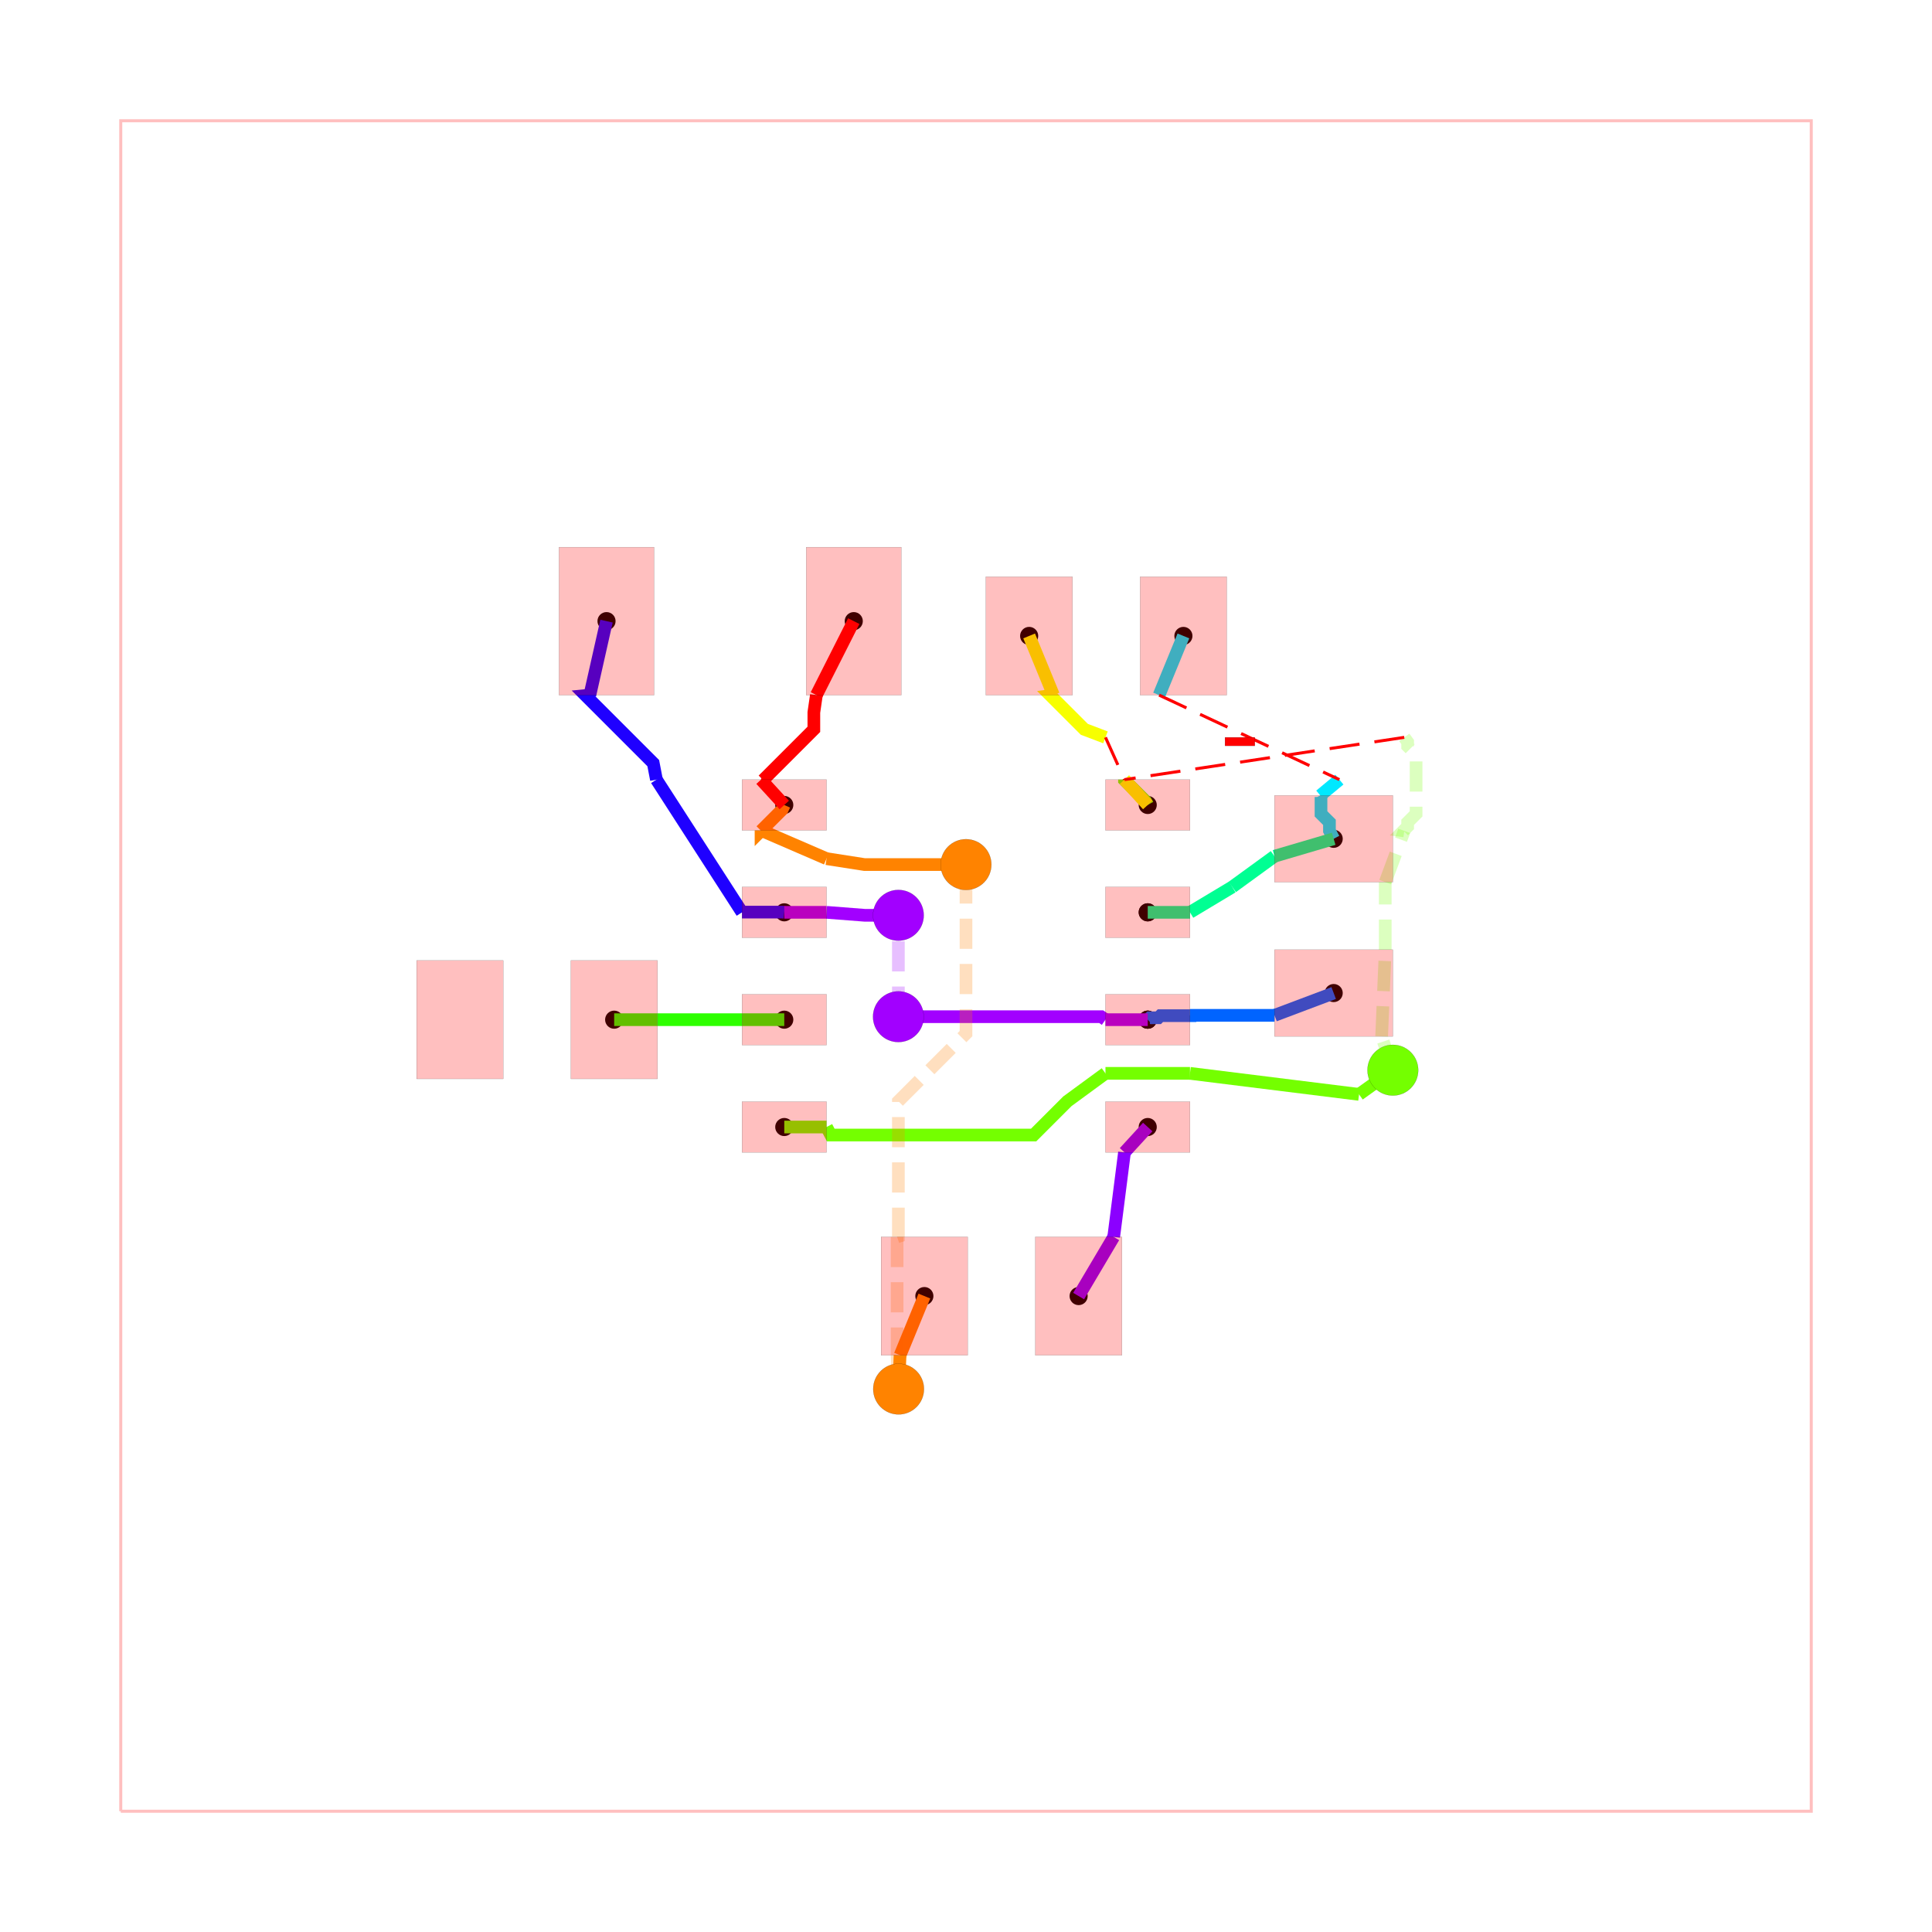
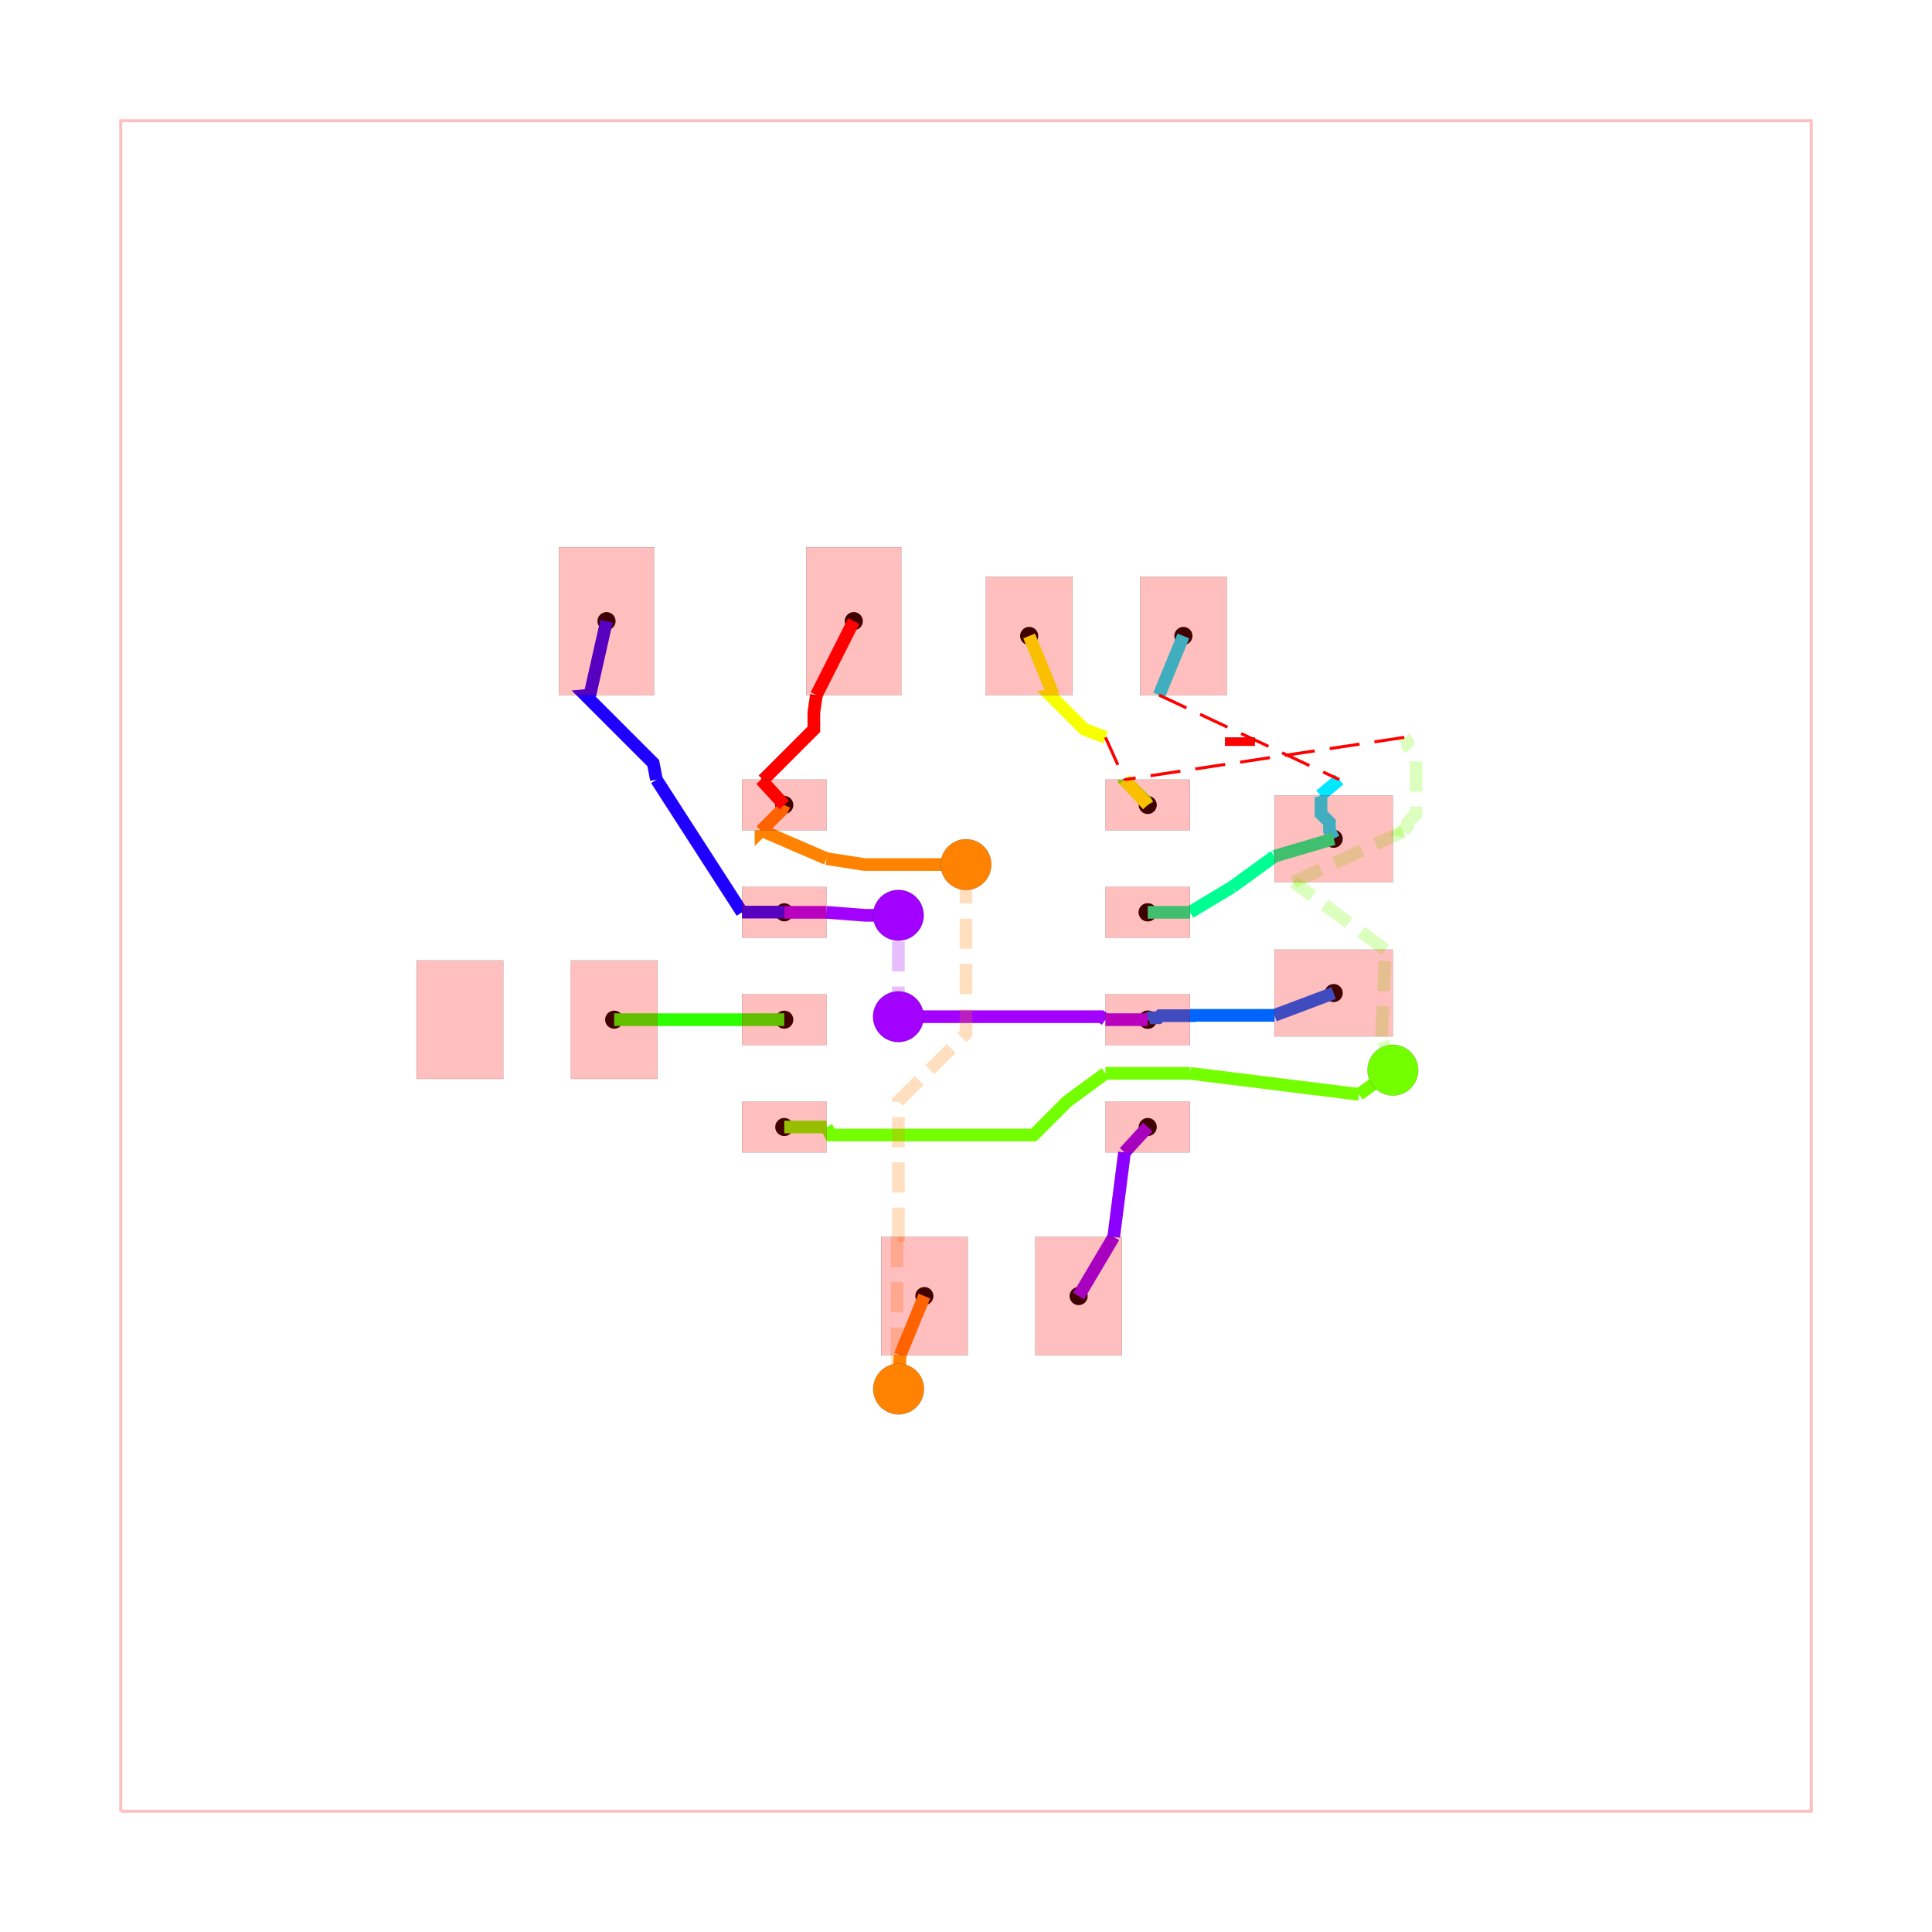
<svg xmlns="http://www.w3.org/2000/svg" width="640" height="640" viewBox="0 0 640 640">
  <rect width="100%" height="100%" fill="white" />
  <g>
    <circle data-type="point" data-label="source_trace_3 pcb_port_4" data-x="2.15" data-y="-1.905" cx="380.2" cy="373.34" r="3" fill="black" />
  </g>
  <g>
    <circle data-type="point" data-label="source_trace_3 pcb_port_14" data-x="1.332455957700033" data-y="-3.9050000000000002" cx="357.309" cy="429.34" r="3" fill="black" />
  </g>
  <g>
    <circle data-type="point" data-label="source_trace_5 pcb_port_5" data-x="2.15" data-y="-0.635" cx="380.2" cy="337.78" r="3" fill="black" />
  </g>
  <g>
    <circle data-type="point" data-label="source_trace_5 pcb_port_1" data-x="-2.15" data-y="0.635" cx="259.8" cy="302.22" r="3" fill="black" />
  </g>
  <g>
    <circle data-type="point" data-label="source_trace_7 pcb_port_9" data-x="2.5720976920476617" data-y="3.9050000000000002" cx="392.019" cy="210.66" r="3" fill="black" />
  </g>
  <g>
    <circle data-type="point" data-label="source_trace_7 pcb_port_6" data-x="2.15" data-y="0.635" cx="380.2" cy="302.22" r="3" fill="black" />
  </g>
  <g>
    <circle data-type="point" data-label="source_trace_8 pcb_port_6" data-x="2.15" data-y="0.635" cx="380.2" cy="302.22" r="3" fill="black" />
  </g>
  <g>
    <circle data-type="point" data-label="source_trace_8 pcb_port_10" data-x="4.35" data-y="1.5050000000000003" cx="441.8" cy="277.86" r="3" fill="black" />
  </g>
  <g>
    <circle data-type="point" data-label="source_trace_9 pcb_port_11" data-x="4.35" data-y="-0.31999999999999973" cx="441.8" cy="328.96" r="3" fill="black" />
  </g>
  <g>
    <circle data-type="point" data-label="source_trace_9 pcb_port_5" data-x="2.15" data-y="-0.635" cx="380.2" cy="337.78" r="3" fill="black" />
  </g>
  <g>
    <circle data-type="point" data-label="source_trace_10 pcb_port_5" data-x="2.15" data-y="-0.635" cx="380.2" cy="337.78" r="3" fill="black" />
  </g>
  <g>
    <circle data-type="point" data-label="source_trace_10 pcb_port_12" data-x="-4.252902307952339" data-y="4.08" cx="200.919" cy="205.76" r="3" fill="black" />
  </g>
  <g>
    <circle data-type="point" data-label="source_trace_12 pcb_port_2" data-x="-2.15" data-y="-0.635" cx="259.8" cy="337.78" r="3" fill="black" />
  </g>
  <g>
    <circle data-type="point" data-label="source_trace_12 pcb_port_16" data-x="-4.1625000000000005" data-y="-0.6350000000000003" cx="203.45" cy="337.78" r="3" fill="black" />
  </g>
  <g>
    <circle data-type="point" data-label="source_net_0 pcb_port_3" data-x="-2.15" data-y="-1.905" cx="259.8" cy="373.34" r="3" fill="black" />
  </g>
  <g>
    <circle data-type="point" data-label="source_net_0 pcb_port_8" data-x="0.7470976920476616" data-y="3.9050000000000002" cx="340.919" cy="210.66" r="3" fill="black" />
  </g>
  <g>
    <circle data-type="point" data-label="source_net_0 pcb_port_7" data-x="2.15" data-y="1.905" cx="380.2" cy="266.66" r="3" fill="black" />
  </g>
  <g>
    <circle data-type="point" data-label="source_net_1 pcb_port_0" data-x="-2.15" data-y="1.905" cx="259.8" cy="266.66" r="3" fill="black" />
  </g>
  <g>
    <circle data-type="point" data-label="source_net_1 pcb_port_13" data-x="-1.327902307952339" data-y="4.08" cx="282.819" cy="205.76" r="3" fill="black" />
  </g>
  <g>
    <circle data-type="point" data-label="source_net_1 pcb_port_15" data-x="-0.49254404229996707" data-y="-3.9050000000000002" cx="306.209" cy="429.34" r="3" fill="black" />
  </g>
  <g>
    <polyline data-points="-10,-10 10,-10 10,10 -10,10 -10,-10" data-type="line" data-label="" points="40,600 600,600 600,40 40,40 40,600" fill="none" stroke="rgba(255,0,0,0.25)" stroke-width="1px" />
  </g>
  <g>
    <polyline data-points="4.4174999999999995,2.205 4.191666666666666,2.0175" data-type="line" data-label="source_trace_7__source_trace_8_mst1" points="443.69,258.26 437.367,263.51" fill="none" stroke="hsl(185.455, 100%, 50%)" stroke-width="4.2" />
  </g>
  <g>
    <polyline data-points="-3.6500000000000004,-0.635 -4.1625000000000005,-0.6350000000000003" data-type="line" data-label="source_trace_12" points="217.8,337.78 203.45,337.78" fill="none" stroke="hsl(109.091, 100%, 50%)" stroke-width="4.2" />
  </g>
  <g>
    <polyline data-points="-0.7800440422999669,-4.605 -0.49254404229996707,-3.9050000000000002" data-type="line" data-label="source_net_1_mst1" points="298.159,448.94 306.209,429.34" fill="none" stroke="hsl(30.909, 100%, 50%)" stroke-width="4.2" />
  </g>
  <g>
    <polyline data-points="1.747477978850016,-3.205 1.332455957700033,-3.9050000000000002" data-type="line" data-label="source_trace_3" points="368.929,409.74 357.309,429.34" fill="none" stroke="hsl(272.727, 100%, 50%)" stroke-width="4.2" />
  </g>
  <g>
    <polyline data-points="-1.7702011539761697,3.205 -1.327902307952339,4.08" data-type="line" data-label="source_net_1_mst0" points="270.434,230.26 282.819,205.76" fill="none" stroke="hsl(0, 100%, 50%)" stroke-width="4.2" />
  </g>
  <g>
    <polyline data-points="-4.450000000000001,3.205 -4.252902307952339,4.08" data-type="line" data-label="source_trace_5__source_trace_9__source_trace_10_mst1" points="195.4,230.26 200.919,205.76" fill="none" stroke="hsl(247.273, 100%, 50%)" stroke-width="4.2" />
  </g>
  <g>
    <polyline data-points="3.6499999999999995,-0.5837499999999998 4.35,-0.31999999999999973" data-type="line" data-label="source_trace_5__source_trace_9__source_trace_10_mst0" points="422.2,336.345 441.8,328.96" fill="none" stroke="hsl(216.364, 100%, 50%)" stroke-width="4.2" />
  </g>
  <g>
    <polyline data-points="4.191666666666666,2.0175 4.2,2 4.2,1.9 4.2,1.7999999999999998 4.3,1.6999999999999997 4.3,1.5999999999999996 4.35,1.5050000000000003" data-type="line" data-label="source_trace_7__source_trace_8_mst1" points="437.367,263.51 437.6,264 437.6,266.8 437.6,269.6 440.4,272.4 440.4,275.2 441.8,277.86" fill="none" stroke="hsl(185.455, 100%, 50%)" stroke-width="4.2" />
  </g>
  <g>
    <polyline data-points="3.6499999999999995,1.2987500000000003 4.35,1.5050000000000003" data-type="line" data-label="source_trace_7__source_trace_8_mst0" points="422.2,283.635 441.8,277.86" fill="none" stroke="hsl(154.545, 100%, 50%)" stroke-width="4.2" />
  </g>
  <g>
    <polyline data-points="2.284597692047662,3.205 2.5720976920476617,3.9050000000000002" data-type="line" data-label="source_trace_7__source_trace_8_mst1" points="383.969,230.26 392.019,210.66" fill="none" stroke="hsl(185.455, 100%, 50%)" stroke-width="4.2" />
  </g>
  <g>
    <polyline data-points="1.0345976920476616,3.205 0.7470976920476616,3.9050000000000002" data-type="line" data-label="source_net_0_mst0" points="348.969,230.26 340.919,210.66" fill="none" stroke="hsl(61.818, 100%, 50%)" stroke-width="4.2" />
  </g>
  <g>
    <polyline data-points="1.875,2.205 1.875,2.2 1.925,2.1500000000000004 1.975,2.1000000000000005 2.025,2.0500000000000007 2.0749999999999997,2.000000000000001 2.1249999999999996,1.9500000000000008 2.15,1.905" data-type="line" data-label="source_net_0_mst1" points="372.5,258.26 372.5,258.4 373.9,259.8 375.3,261.2 376.7,262.6 378.1,264 379.5,265.4 380.2,266.66" fill="none" stroke="hsl(92.727, 100%, 50%)" stroke-width="4.2" />
  </g>
  <g>
    <polyline data-points="1.875,2.205 2.15,1.905" data-type="line" data-label="source_net_0_mst0" points="372.5,258.26 380.2,266.66" fill="none" stroke="hsl(61.818, 100%, 50%)" stroke-width="4.2" />
  </g>
  <g>
    <polyline data-points="2.6499999999999995,0.635 2.15,0.635" data-type="line" data-label="source_trace_7__source_trace_8_mst0" points="394.2,302.22 380.2,302.22" fill="none" stroke="hsl(154.545, 100%, 50%)" stroke-width="4.2" />
  </g>
  <g>
    <polyline data-points="2.6499999999999995,-0.5837499999999998 2.6500000000000004,-0.5875 2.6250000000000004,-0.5875 2.6000000000000005,-0.5875 2.5750000000000006,-0.5875 2.5500000000000007,-0.5875 2.525000000000001,-0.5875 2.500000000000001,-0.5875 2.475000000000001,-0.5875 2.450000000000001,-0.5875 2.425000000000001,-0.5875 2.4000000000000012,-0.5875 2.3750000000000013,-0.5875 2.3500000000000014,-0.5875 2.3250000000000015,-0.5875 2.3000000000000016,-0.5875 2.2750000000000017,-0.6125 2.2500000000000018,-0.6125 2.225000000000002,-0.6125 2.200000000000002,-0.6125 2.175000000000002,-0.6125 2.15,-0.635" data-type="line" data-label="source_trace_5__source_trace_9__source_trace_10_mst0" points="394.2,336.345 394.2,336.45 393.5,336.45 392.8,336.45 392.1,336.45 391.4,336.45 390.7,336.45 390,336.45 389.3,336.45 388.6,336.45 387.9,336.45 387.2,336.45 386.5,336.45 385.8,336.45 385.1,336.45 384.4,336.45 383.7,337.15 383,337.15 382.3,337.15 381.6,337.15 380.9,337.15 380.2,337.78" fill="none" stroke="hsl(216.364, 100%, 50%)" stroke-width="4.2" />
  </g>
  <g>
    <polyline data-points="1.65,-0.635 2.15,-0.635" data-type="line" data-label="source_trace_5__source_trace_9__source_trace_10_mst2" points="366.2,337.78 380.2,337.78" fill="none" stroke="hsl(278.182, 100%, 50%)" stroke-width="4.2" />
  </g>
  <g>
    <polyline data-points="1.875,-2.205 2.15,-1.905" data-type="line" data-label="source_trace_3" points="372.5,381.74 380.2,373.34" fill="none" stroke="hsl(272.727, 100%, 50%)" stroke-width="4.2" />
  </g>
  <g>
    <polyline data-points="-1.65,-1.905 -2.15,-1.905" data-type="line" data-label="source_net_0_mst1" points="273.8,373.34 259.8,373.34" fill="none" stroke="hsl(92.727, 100%, 50%)" stroke-width="4.2" />
  </g>
  <g>
    <polyline data-points="-2.65,-0.635 -2.15,-0.635" data-type="line" data-label="source_trace_12" points="245.8,337.78 259.8,337.78" fill="none" stroke="hsl(109.091, 100%, 50%)" stroke-width="4.2" />
  </g>
  <g>
    <polyline data-points="-2.6500000000000004,0.635 -2.6500000000000004,0.6375000000000001 -2.6250000000000004,0.6375000000000001 -2.6000000000000005,0.6375000000000001 -2.5750000000000006,0.6375000000000001 -2.5500000000000007,0.6375000000000001 -2.525000000000001,0.6375000000000001 -2.500000000000001,0.6375000000000001 -2.475000000000001,0.6375000000000001 -2.450000000000001,0.6375000000000001 -2.425000000000001,0.6375000000000001 -2.4000000000000012,0.6375000000000001 -2.3750000000000013,0.6375000000000001 -2.3500000000000014,0.6375000000000001 -2.3250000000000015,0.6375000000000001 -2.3000000000000016,0.6375000000000001 -2.2750000000000017,0.6375000000000001 -2.2500000000000018,0.6375000000000001 -2.225000000000002,0.6375000000000001 -2.200000000000002,0.6375000000000001 -2.175000000000002,0.6375000000000001 -2.15,0.635" data-type="line" data-label="source_trace_5__source_trace_9__source_trace_10_mst1" points="245.8,302.22 245.8,302.15 246.5,302.15 247.2,302.15 247.9,302.15 248.6,302.15 249.3,302.15 250,302.15 250.7,302.15 251.4,302.15 252.1,302.15 252.8,302.15 253.5,302.15 254.2,302.15 254.9,302.15 255.6,302.15 256.3,302.15 257,302.15 257.7,302.15 258.4,302.15 259.1,302.15 259.8,302.22" fill="none" stroke="hsl(247.273, 100%, 50%)" stroke-width="4.2" />
  </g>
  <g>
    <polyline data-points="-1.65,0.635 -2.15,0.635" data-type="line" data-label="source_trace_5__source_trace_9__source_trace_10_mst2" points="273.8,302.22 259.8,302.22" fill="none" stroke="hsl(278.182, 100%, 50%)" stroke-width="4.2" />
  </g>
  <g>
    <polyline data-points="-2.425,1.605 -2.4250000000000003,1.6 -2.3750000000000004,1.6500000000000001 -2.3250000000000006,1.7000000000000002 -2.275000000000001,1.7500000000000002 -2.225000000000001,1.8000000000000003 -2.175000000000001,1.8500000000000003 -2.15,1.905" data-type="line" data-label="source_net_1_mst1" points="252.1,275.06 252.1,275.2 253.5,273.8 254.9,272.4 256.3,271 257.7,269.6 259.1,268.2 259.8,266.66" fill="none" stroke="hsl(30.909, 100%, 50%)" stroke-width="4.2" />
  </g>
  <g>
    <polyline data-points="-2.425,2.205 -2.15,1.905" data-type="line" data-label="source_net_1_mst0" points="252.1,258.26 259.8,266.66" fill="none" stroke="hsl(0, 100%, 50%)" stroke-width="4.2" />
  </g>
  <g>
    <polyline data-points="4.9175,-0.8324999999999996 4.959999999999999,0.19250000000000017" data-type="line" data-label="source_net_0_mst1" points="457.69,343.31 458.88,314.61" fill="none" stroke="rgba(119,255,0,0.25)" stroke-width="4.2" stroke-dasharray="10, 5" />
  </g>
  <g>
-     <polyline data-points="4.959999999999999,0.9925000000000006 5.184999999999999,1.5987500000000003" data-type="line" data-label="source_net_0_mst1" points="458.88,292.21 465.18,275.235" fill="none" stroke="rgba(119,255,0,0.25)" stroke-width="4.2" stroke-dasharray="10, 5" />
+     <polyline data-points="3.8749999999999996,0.9925000000000006 5.184999999999999,1.5987500000000003" data-type="line" data-label="source_net_0_mst1" points="428.5,292.21 465.18,275.235" fill="none" stroke="rgba(119,255,0,0.25)" stroke-width="4.2" stroke-dasharray="10, 5" />
  </g>
  <g>
    <polyline data-points="-2.65,-0.635 -3.6500000000000004,-0.635" data-type="line" data-label="source_trace_12" points="245.8,337.78 217.8,337.78" fill="none" stroke="hsl(109.091, 100%, 50%)" stroke-width="4.2" />
  </g>
  <g>
    <polyline data-points="2.6499999999999995,-0.5837499999999998 3.6499999999999995,-0.5837499999999998" data-type="line" data-label="source_trace_5__source_trace_9__source_trace_10_mst0" points="394.2,336.345 422.2,336.345" fill="none" stroke="hsl(216.364, 100%, 50%)" stroke-width="4.2" />
  </g>
  <g>
    <polyline data-points="2.6499999999999995,0.635 3.1499999999999995,0.935" data-type="line" data-label="source_trace_7__source_trace_8_mst0" points="394.2,302.22 408.2,293.82" fill="none" stroke="hsl(154.545, 100%, 50%)" stroke-width="4.2" />
  </g>
  <g>
    <polyline data-points="-2.425,1.605 -1.65,1.27" data-type="line" data-label="source_net_1_mst1" points="252.1,275.06 273.8,284.44" fill="none" stroke="hsl(30.909, 100%, 50%)" stroke-width="4.2" />
  </g>
  <g>
    <polyline data-points="1.65,-1.27 2.6499999999999995,-1.27" data-type="line" data-label="source_net_0_mst1" points="366.2,355.56 394.2,355.56" fill="none" stroke="hsl(92.727, 100%, 50%)" stroke-width="4.2" />
  </g>
  <g>
    <polyline data-points="-0.8150220211499835,-3.205 -0.8150220211499837,-4.605" data-type="line" data-label="source_net_1_mst1" points="297.179,409.74 297.179,448.94" fill="none" stroke="rgba(255,128,0,0.25)" stroke-width="4.2" stroke-dasharray="10, 5" />
  </g>
  <g>
-     <polyline data-points="4.959999999999999,0.19250000000000017 4.959999999999999,0.9925000000000006" data-type="line" data-label="source_net_0_mst1" points="458.88,314.61 458.88,292.21" fill="none" stroke="rgba(119,255,0,0.25)" stroke-width="4.2" stroke-dasharray="10, 5" />
+     <polyline data-points="4.959999999999999,0.19250000000000017 3.8749999999999996,0.9925000000000006" data-type="line" data-label="source_net_0_mst1" points="458.88,314.61 428.5,292.21" fill="none" stroke="rgba(119,255,0,0.25)" stroke-width="4.2" stroke-dasharray="10, 5" />
  </g>
  <g>
    <polyline data-points="3.1499999999999995,0.935 3.6499999999999995,1.2987500000000003" data-type="line" data-label="source_trace_7__source_trace_8_mst0" points="408.2,293.82 422.2,283.635" fill="none" stroke="hsl(154.545, 100%, 50%)" stroke-width="4.2" />
  </g>
  <g>
    <polyline data-points="2.6499999999999995,-1.27 4.650000000000001,-1.5187499999999998" data-type="line" data-label="source_net_0_mst1" points="394.2,355.56 450.2,362.525" fill="none" stroke="hsl(92.727, 100%, 50%)" stroke-width="4.2" />
  </g>
  <g>
    <polyline data-points="-3.6625000000000005,2.205 -2.6500000000000004,0.635" data-type="line" data-label="source_trace_5__source_trace_9__source_trace_10_mst1" points="217.45,258.26 245.8,302.22" fill="none" stroke="hsl(247.273, 100%, 50%)" stroke-width="4.2" />
  </g>
  <g>
    <polyline data-points="5.184999999999999,1.5987500000000003 5.175000000000001,1.6 5.2250000000000005,1.6500000000000001 5.2250000000000005,1.7000000000000002 5.275,1.7500000000000002 5.325,1.8000000000000003 5.325,1.8500000000000003 5.325,1.9000000000000004 5.325,1.9500000000000004 5.325,2.0000000000000004 5.325,2.0500000000000003 5.325,2.1 5.325,2.15 5.325,2.1999999999999997 5.325,2.2499999999999996 5.325,2.2999999999999994 5.325,2.349999999999999 5.325,2.399999999999999 5.325,2.449999999999999 5.325,2.4999999999999987 5.275,2.5499999999999985 5.2250000000000005,2.5999999999999983 5.2250000000000005,2.649999999999998 5.184999999999999,2.705" data-type="line" data-label="source_net_0_mst1" points="465.18,275.235 464.9,275.2 466.3,273.8 466.3,272.4 467.7,271 469.1,269.6 469.1,268.2 469.1,266.8 469.1,265.4 469.1,264 469.1,262.6 469.1,261.2 469.1,259.8 469.1,258.4 469.1,257 469.1,255.6 469.1,254.2 469.1,252.8 469.1,251.4 469.1,250 467.7,248.6 466.3,247.2 466.3,245.8 465.18,244.26" fill="none" stroke="rgba(119,255,0,0.25)" stroke-width="4.2" stroke-dasharray="10, 5" />
  </g>
  <g>
    <polyline data-points="4.650000000000001,-1.5187499999999998 5.0500000000000025,-1.2324999999999995" data-type="line" data-label="source_net_0_mst1" points="450.2,362.525 461.4,354.51" fill="none" stroke="hsl(92.727, 100%, 50%)" stroke-width="4.2" />
  </g>
  <g>
    <polyline data-points="5.0500000000000025,-1.2324999999999995 4.9175,-0.8324999999999996" data-type="line" data-label="source_net_0_mst1" points="461.4,354.51 457.69,343.31" fill="none" stroke="rgba(119,255,0,0.25)" stroke-width="4.2" stroke-dasharray="10, 5" />
  </g>
  <g>
    <polyline data-points="-0.8150220211499837,-4.605 -0.7975330317249754,-5.005000000000001" data-type="line" data-label="source_net_1_mst1" points="297.179,448.94 297.669,460.14" fill="none" stroke="rgba(255,128,0,0.25)" stroke-width="4.2" stroke-dasharray="10, 5" />
  </g>
  <g>
    <polyline data-points="-0.7975330317249754,-5.005000000000001 -0.7800440422999669,-4.605" data-type="line" data-label="source_net_1_mst1" points="297.669,460.14 298.159,448.94" fill="none" stroke="hsl(30.909, 100%, 50%)" stroke-width="4.2" />
  </g>
  <g>
    <polyline data-points="1.875,-2.205 1.747477978850016,-3.205" data-type="line" data-label="source_trace_3" points="372.5,381.74 368.929,409.74" fill="none" stroke="hsl(272.727, 100%, 50%)" stroke-width="4.2" />
  </g>
  <g>
    <polyline data-points="-4.450000000000001,3.205 -4.5,3.2 -4.3,3 -4.1,2.8 -3.8999999999999995,2.5999999999999996 -3.6999999999999993,2.3999999999999995 -3.6625000000000005,2.205" data-type="line" data-label="source_trace_5__source_trace_9__source_trace_10_mst1" points="195.4,230.26 194,230.4 199.6,236 205.2,241.6 210.8,247.2 216.4,252.8 217.45,258.26" fill="none" stroke="hsl(247.273, 100%, 50%)" stroke-width="4.2" />
  </g>
  <g>
    <polyline data-points="-2.425,2.205 -2.4000000000000004,2.2 -2.2,2.4000000000000004 -2,2.6000000000000005 -1.8,2.8000000000000007 -1.8,3.000000000000001 -1.7702011539761697,3.205" data-type="line" data-label="source_net_1_mst0" points="252.1,258.26 252.8,258.4 258.4,252.8 264,247.2 269.6,241.6 269.6,236 270.434,230.26" fill="none" stroke="hsl(0, 100%, 50%)" stroke-width="4.2" />
  </g>
  <g>
    <polyline data-points="-1.65,-1.905 -1.6,-2 -1.2000000000000002,-2 -0.8000000000000002,-2 -0.40000000000000013,-2 -1.1102230246251565e-16,-2 0.3999999999999999,-2 0.7999999999999999,-2 1.2,-1.6 1.65,-1.27" data-type="line" data-label="source_net_0_mst1" points="273.8,373.34 275.2,376 286.4,376 297.6,376 308.8,376 320,376 331.2,376 342.4,376 353.6,364.8 366.2,355.56" fill="none" stroke="hsl(92.727, 100%, 50%)" stroke-width="4.2" />
  </g>
  <g>
    <polyline data-points="1.65,-0.635 1.6,-0.6000000000000001 1.2000000000000002,-0.6000000000000001 0.8000000000000002,-0.6000000000000001 0.40000000000000013,-0.6000000000000001 1.1102230246251565e-16,-0.6000000000000001 -0.3999999999999999,-0.6000000000000001 -0.7999999999999999,-0.6000000000000001" data-type="line" data-label="source_trace_5__source_trace_9__source_trace_10_mst2" points="366.2,337.78 364.8,336.8 353.6,336.8 342.4,336.8 331.2,336.8 320,336.8 308.8,336.8 297.6,336.8" fill="none" stroke="hsl(278.182, 100%, 50%)" stroke-width="4.2" />
  </g>
  <g>
    <polyline data-points="-0.7999999999999999,-0.6000000000000001 -0.7999999999999999,-0.20000000000000007 -0.7999999999999999,0.19999999999999996 -0.7999999999999999,0.6" data-type="line" data-label="source_trace_5__source_trace_9__source_trace_10_mst2" points="297.6,336.8 297.6,325.6 297.6,314.4 297.6,303.2" fill="none" stroke="rgba(162,0,255,0.25)" stroke-width="4.2" stroke-dasharray="10, 5" />
  </g>
  <g>
    <polyline data-points="-0.7999999999999999,0.6 -1.2,0.6 -1.65,0.635" data-type="line" data-label="source_trace_5__source_trace_9__source_trace_10_mst2" points="297.6,303.2 286.4,303.2 273.8,302.22" fill="none" stroke="hsl(278.182, 100%, 50%)" stroke-width="4.2" />
  </g>
  <g>
    <polyline data-points="1.0345976920476616,3.205 1,3.2 1.4,2.8000000000000003 1.65,2.705" data-type="line" data-label="source_net_0_mst0" points="348.969,230.26 348,230.4 359.2,241.6 366.2,244.26" fill="none" stroke="hsl(61.818, 100%, 50%)" stroke-width="4.2" />
  </g>
  <g>
    <polyline data-points="-0.8150220211499835,-3.205 -0.8,-3.2 -0.8,-2.8000000000000003 -0.8,-2.4000000000000004 -0.8,-2.0000000000000004 -0.8,-1.6000000000000005 -0.4,-1.2000000000000006 0,-0.8000000000000006 0,-0.4000000000000006 0,-5.551115123125783e-16 0,0.39999999999999947 0,0.7999999999999995 0,1.1999999999999995" data-type="line" data-label="source_net_1_mst1" points="297.179,409.74 297.6,409.6 297.6,398.4 297.6,387.2 297.6,376 297.6,364.8 308.8,353.6 320,342.4 320,331.2 320,320 320,308.8 320,297.6 320,286.4" fill="none" stroke="rgba(255,128,0,0.25)" stroke-width="4.2" stroke-dasharray="10, 5" />
  </g>
  <g>
    <polyline data-points="0,1.1999999999999995 -0.4,1.1999999999999995 -0.8,1.1999999999999995 -1.2000000000000002,1.1999999999999995 -1.65,1.27" data-type="line" data-label="source_net_1_mst1" points="320,286.4 308.8,286.4 297.6,286.4 286.4,286.4 273.8,284.44" fill="none" stroke="hsl(30.909, 100%, 50%)" stroke-width="4.2" />
  </g>
  <g>
    <polyline data-points="1.65,2.705 1.875,2.205" data-type="line" data-label="" points="366.2,244.26 372.5,258.26" fill="none" stroke="red" stroke-width="1px" stroke-dasharray="10, 5" />
  </g>
  <g>
    <polyline data-points="2.284597692047662,3.205 4.4174999999999995,2.205" data-type="line" data-label="" points="383.969,230.26 443.69,258.26" fill="none" stroke="red" stroke-width="1px" stroke-dasharray="10, 5" />
  </g>
  <g>
    <polyline data-points="5.184999999999999,2.705 1.875,2.205" data-type="line" data-label="" points="465.18,244.26 372.5,258.26" fill="none" stroke="red" stroke-width="1px" stroke-dasharray="10, 5" />
  </g>
  <g>
    <rect data-type="rect" data-label="top" data-x="-2.15" data-y="1.905" x="245.8" y="258.26" width="28" height="16.8" fill="rgba(255,0,0,0.25)" stroke="black" stroke-width="0.036" />
  </g>
  <g>
    <rect data-type="rect" data-label="top" data-x="-2.15" data-y="0.635" x="245.8" y="293.82" width="28" height="16.8" fill="rgba(255,0,0,0.25)" stroke="black" stroke-width="0.036" />
  </g>
  <g>
    <rect data-type="rect" data-label="top" data-x="-2.15" data-y="-0.635" x="245.8" y="329.38" width="28" height="16.8" fill="rgba(255,0,0,0.25)" stroke="black" stroke-width="0.036" />
  </g>
  <g>
    <rect data-type="rect" data-label="top" data-x="-2.15" data-y="-1.905" x="245.8" y="364.94" width="28" height="16.8" fill="rgba(255,0,0,0.25)" stroke="black" stroke-width="0.036" />
  </g>
  <g>
    <rect data-type="rect" data-label="top" data-x="2.15" data-y="-1.905" x="366.2" y="364.94" width="28" height="16.8" fill="rgba(255,0,0,0.25)" stroke="black" stroke-width="0.036" />
  </g>
  <g>
    <rect data-type="rect" data-label="top" data-x="2.15" data-y="-0.635" x="366.2" y="329.38" width="28" height="16.8" fill="rgba(255,0,0,0.25)" stroke="black" stroke-width="0.036" />
  </g>
  <g>
    <rect data-type="rect" data-label="top" data-x="2.15" data-y="0.635" x="366.2" y="293.82" width="28" height="16.8" fill="rgba(255,0,0,0.25)" stroke="black" stroke-width="0.036" />
  </g>
  <g>
    <rect data-type="rect" data-label="top" data-x="2.15" data-y="1.905" x="366.2" y="258.26" width="28" height="16.8" fill="rgba(255,0,0,0.25)" stroke="black" stroke-width="0.036" />
  </g>
  <g>
    <rect data-type="rect" data-label="top" data-x="0.7470976920476616" data-y="3.9050000000000002" x="326.569" y="191.06" width="28.7" height="39.2" fill="rgba(255,0,0,0.25)" stroke="black" stroke-width="0.036" />
  </g>
  <g>
    <rect data-type="rect" data-label="top" data-x="2.5720976920476617" data-y="3.9050000000000002" x="377.669" y="191.06" width="28.7" height="39.2" fill="rgba(255,0,0,0.25)" stroke="black" stroke-width="0.036" />
  </g>
  <g>
    <rect data-type="rect" data-label="top" data-x="4.35" data-y="1.5050000000000003" x="422.2" y="263.51" width="39.2" height="28.7" fill="rgba(255,0,0,0.25)" stroke="black" stroke-width="0.036" />
  </g>
  <g>
    <rect data-type="rect" data-label="top" data-x="4.35" data-y="-0.31999999999999973" x="422.2" y="314.61" width="39.2" height="28.7" fill="rgba(255,0,0,0.25)" stroke="black" stroke-width="0.036" />
  </g>
  <g>
    <rect data-type="rect" data-label="top" data-x="-4.252902307952339" data-y="4.08" x="185.169" y="181.26" width="31.5" height="49" fill="rgba(255,0,0,0.25)" stroke="black" stroke-width="0.036" />
  </g>
  <g>
    <rect data-type="rect" data-label="top" data-x="-1.327902307952339" data-y="4.08" x="267.069" y="181.26" width="31.5" height="49" fill="rgba(255,0,0,0.25)" stroke="black" stroke-width="0.036" />
  </g>
  <g>
    <rect data-type="rect" data-label="top" data-x="1.332455957700033" data-y="-3.9050000000000002" x="342.959" y="409.74" width="28.7" height="39.2" fill="rgba(255,0,0,0.25)" stroke="black" stroke-width="0.036" />
  </g>
  <g>
    <rect data-type="rect" data-label="top" data-x="-0.49254404229996707" data-y="-3.9050000000000002" x="291.859" y="409.74" width="28.7" height="39.2" fill="rgba(255,0,0,0.25)" stroke="black" stroke-width="0.036" />
  </g>
  <g>
    <rect data-type="rect" data-label="top" data-x="-4.1625000000000005" data-y="-0.6350000000000003" x="189.1" y="318.18" width="28.7" height="39.2" fill="rgba(255,0,0,0.25)" stroke="black" stroke-width="0.036" />
  </g>
  <g>
    <rect data-type="rect" data-label="top" data-x="-5.9875" data-y="-0.6350000000000001" x="138" y="318.18" width="28.7" height="39.2" fill="rgba(255,0,0,0.25)" stroke="black" stroke-width="0.036" />
  </g>
  <g>
    <rect data-type="rect" data-label="Failed: cmn_6" data-x="3.2407499999999994" data-y="2.6550000000000002" x="405.792" y="244.26" width="9.898" height="2.8" fill="red" stroke="black" stroke-width="0.036" />
  </g>
  <circle data-type="circle" data-label="" data-x="5.0500000000000025" data-y="-1.2324999999999995" cx="461.4" cy="354.51" r="8.4" fill="hsl(92.727, 100%, 50%)" stroke="black" stroke-width="0.036" />
  <circle data-type="circle" data-label="" data-x="-0.7975330317249754" data-y="-5.005000000000001" cx="297.669" cy="460.14" r="8.4" fill="hsl(30.909, 100%, 50%)" stroke="black" stroke-width="0.036" />
  <circle data-type="circle" data-label="" data-x="-0.7999999999999999" data-y="-0.6000000000000001" cx="297.6" cy="336.8" r="8.4" fill="hsl(278.182, 100%, 50%)" stroke="black" stroke-width="0.036" />
  <circle data-type="circle" data-label="" data-x="-0.7999999999999999" data-y="0.6" cx="297.6" cy="303.2" r="8.4" fill="hsl(278.182, 100%, 50%)" stroke="black" stroke-width="0.036" />
  <circle data-type="circle" data-label="" data-x="0" data-y="1.1999999999999995" cx="320" cy="286.4" r="8.4" fill="hsl(30.909, 100%, 50%)" stroke="black" stroke-width="0.036" />
  <g id="crosshair" style="display: none">
    <line id="crosshair-h" y1="0" y2="640" stroke="#666" stroke-width="0.5" />
    <line id="crosshair-v" x1="0" x2="640" stroke="#666" stroke-width="0.5" />
    <text id="coordinates" font-family="monospace" font-size="12" fill="#666" />
  </g>
</svg>
